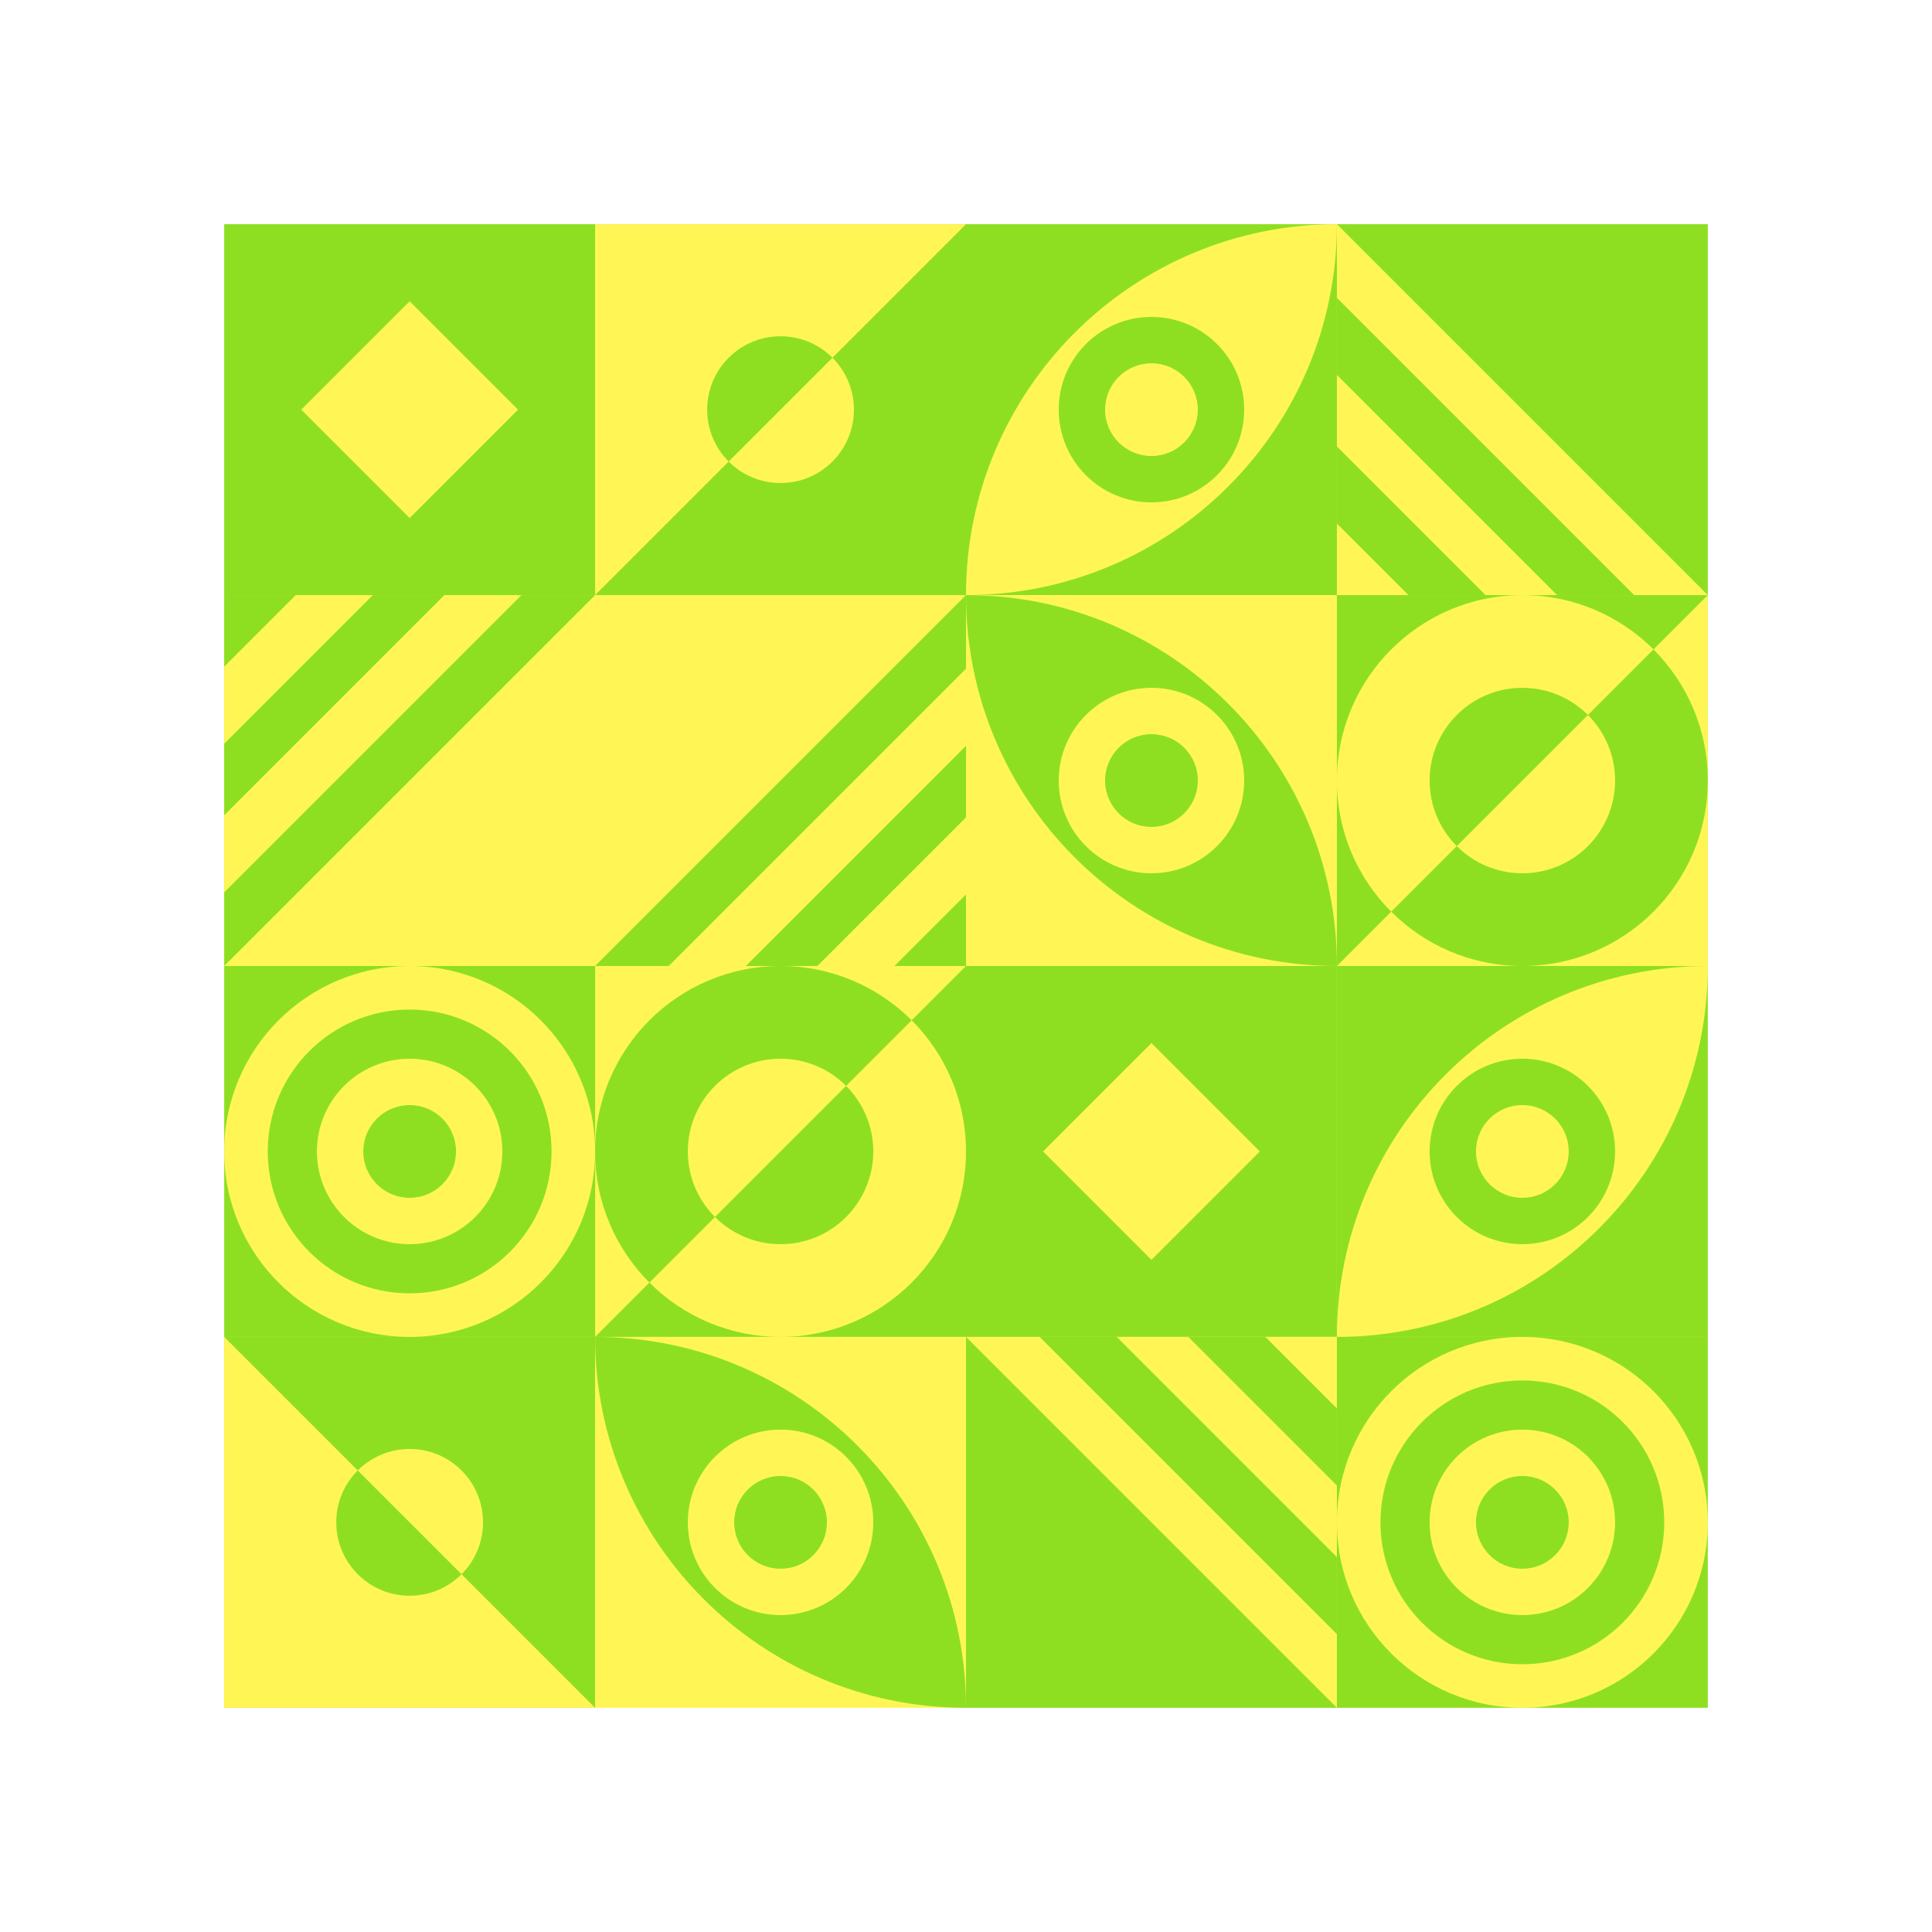
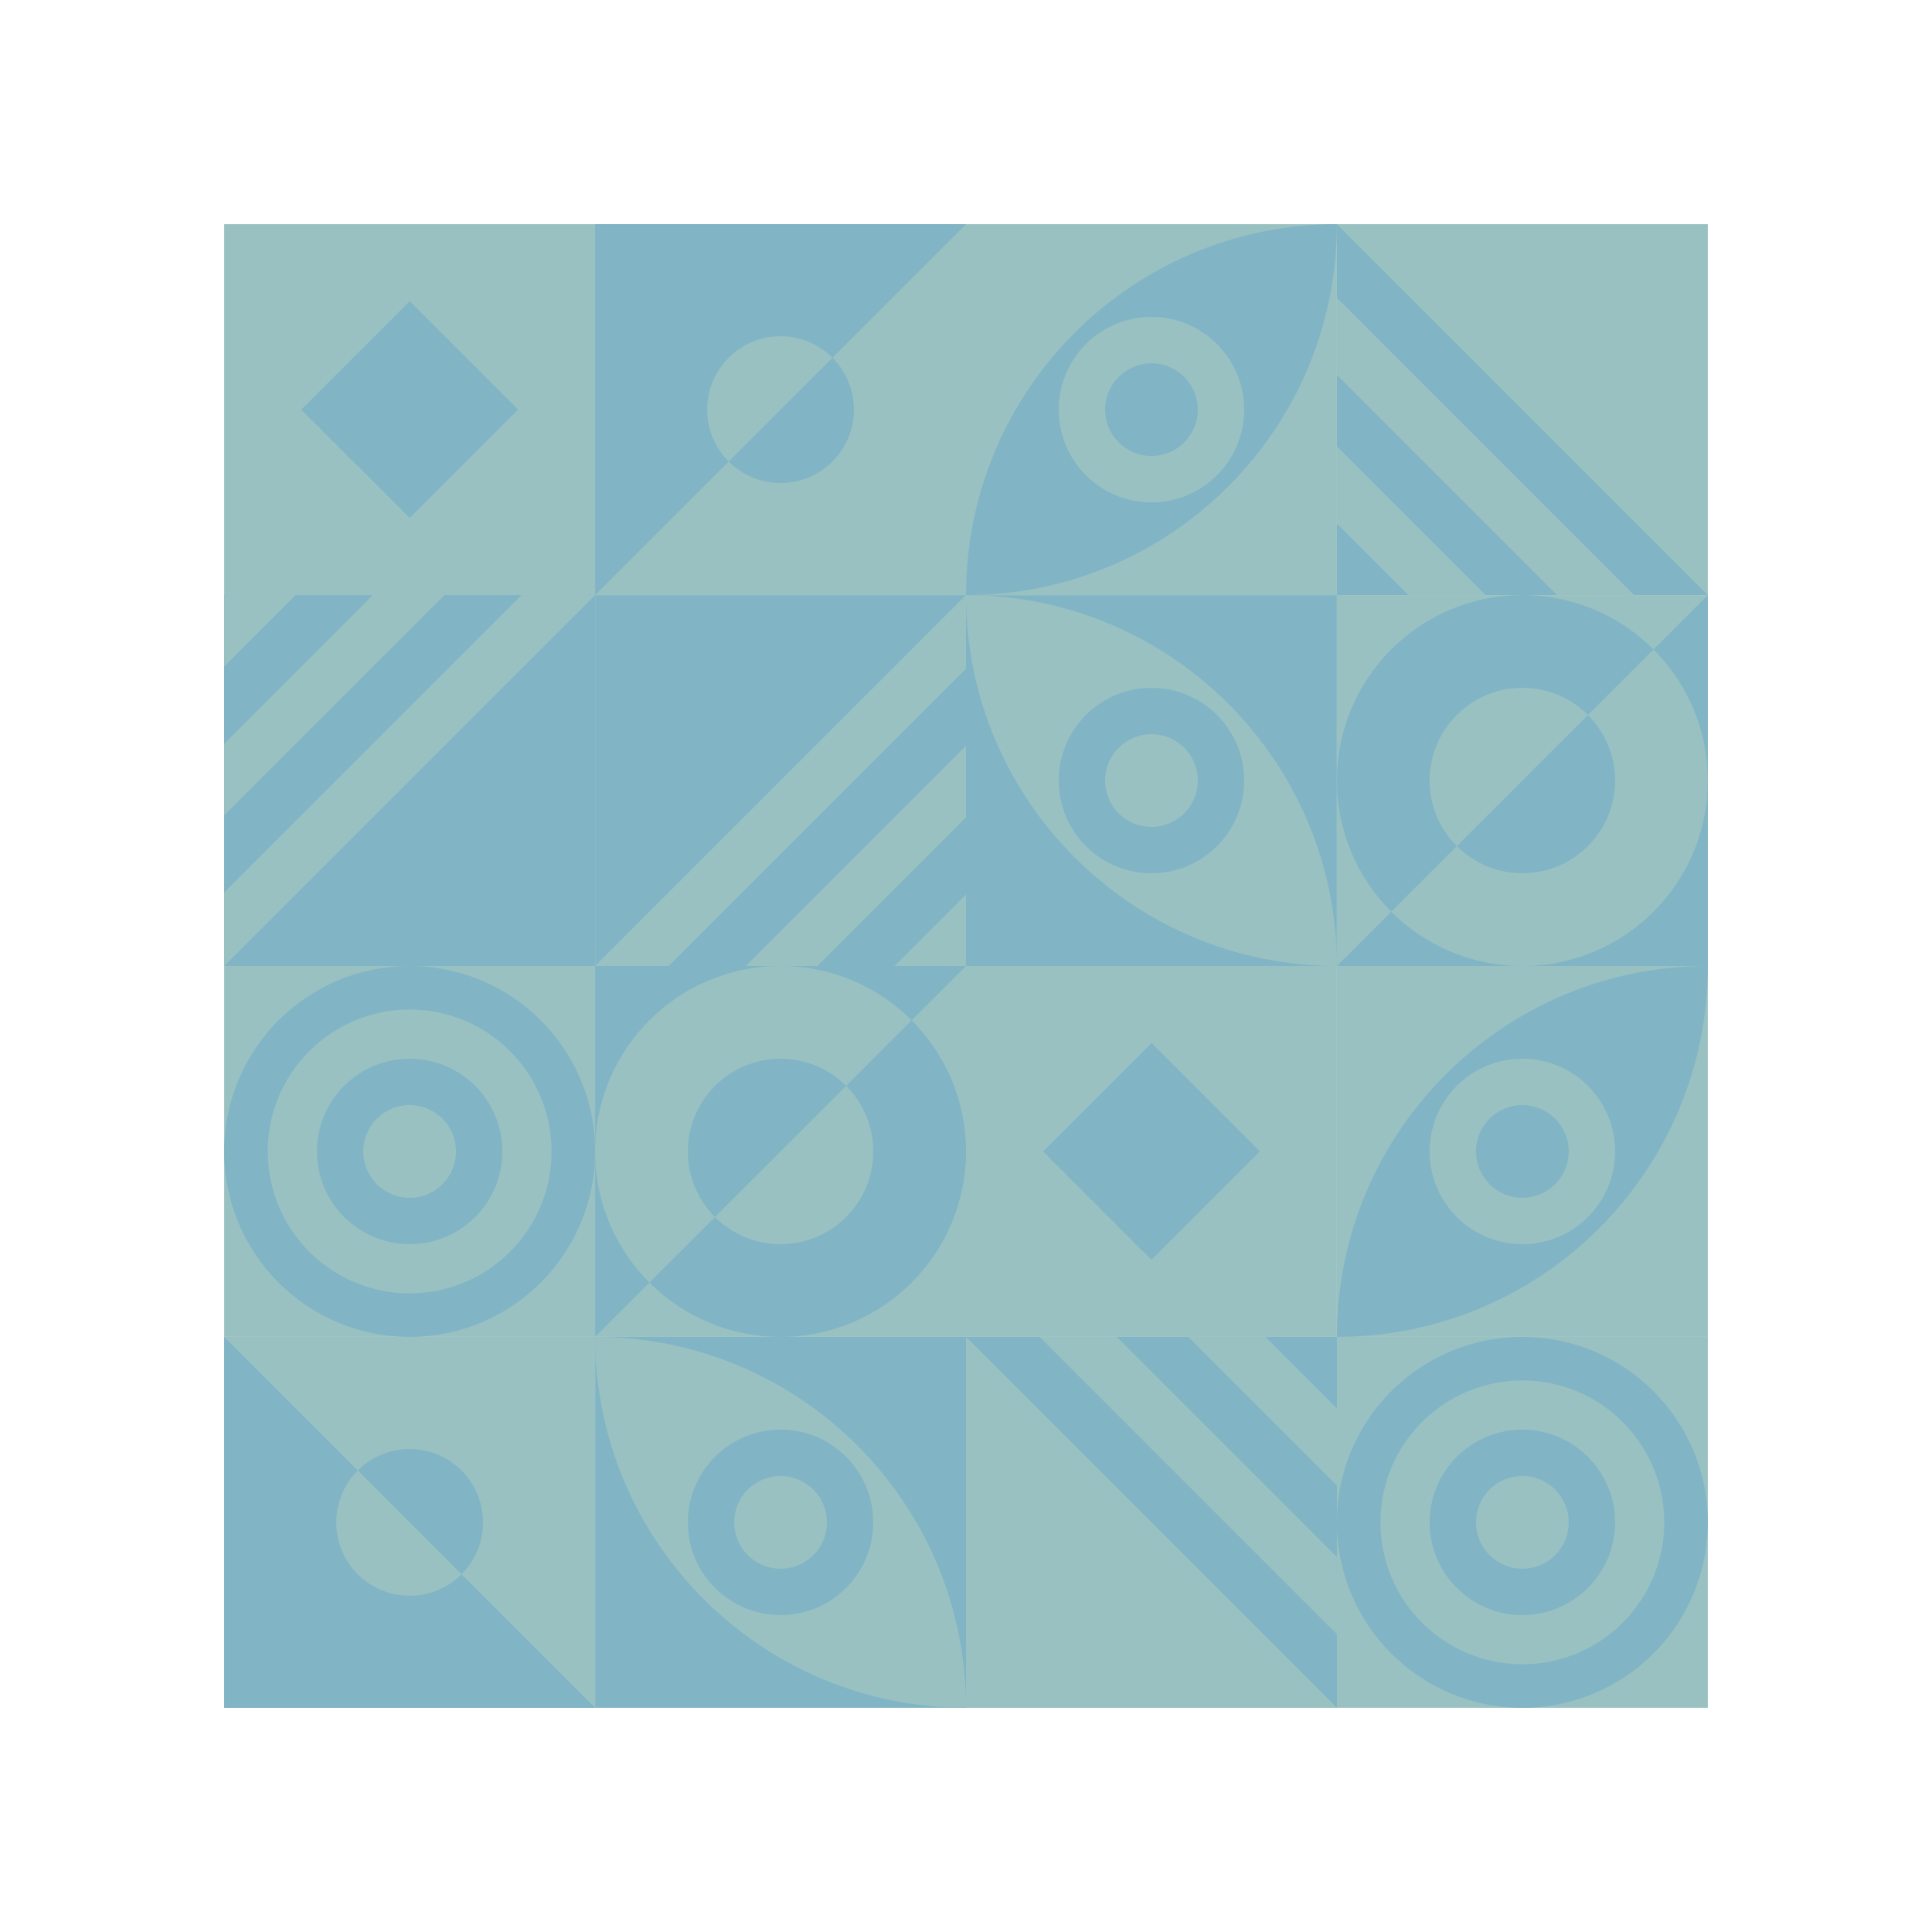
<svg xmlns="http://www.w3.org/2000/svg" xmlns:xlink="http://www.w3.org/1999/xlink" xml:space="preserve" stroke-miterlimit="10" style="fill-rule:nonzero;clip-rule:evenodd;stroke-linecap:round;stroke-linejoin:round" viewBox="0 0 1024 1024">
  <defs>
    <path id="a" d="M708.585 118.829h196.586v196.586H708.585z" />
    <path id="c" d="M512 315.415H315.415V512H512z" />
    <path id="e" d="M315.415 118.829H512v196.586H315.415z" />
    <path id="g" d="M413.707 20.537 512 118.829 315.415 315.415l-98.293-98.293z" />
    <path id="i" d="M315.415 512H512v196.585H315.415z" />
    <path id="k" d="M413.707 413.707 512 512 315.415 708.585l-98.293-98.292z" />
    <path id="n" d="M708.585 905.171H512V708.585h196.585z" />
    <path id="p" d="M118.829 512h196.586V315.415H118.829z" />
    <path id="r" d="M118.829 905.171h196.586V708.585H118.829z" />
    <path id="t" d="m217.122 1003.46 98.293-98.289-196.586-196.586-98.292 98.293z" />
    <path id="v" d="M905.171 512H708.585V315.415h196.586z" />
    <path id="x" d="M806.878 610.293 708.585 512l196.586-196.585 98.289 98.292z" />
  </defs>
-   <path fill="#8edf22" d="M118.829 118.829h196.586v196.586H118.829z" />
-   <path fill="#fff656" d="m217.122 159.673 57.449 57.449-57.449 57.449-57.449-57.449z" />
-   <use xlink:href="#a" fill="#8edf22" />
+   <path fill="#99C1C2" d="M118.829 118.829h196.586v196.586H118.829z" />
+   <path fill="#81B5C5" d="m217.122 159.673 57.449 57.449-57.449 57.449-57.449-57.449z" />
+   <use xlink:href="#a" fill="#99C1C2" />
  <clipPath id="b" clip-rule="nonzero">
    <use xlink:href="#a" />
  </clipPath>
  <g clip-path="url(#b)">
-     <path fill="#fff656" d="m708.585 118.829 196.586 196.586-98.293 98.292-196.585-196.585z" />
-     <path fill="#8edf22" d="M708.585 157.86 866.14 315.415l-78.777 78.777-157.555-157.555z" />
-     <path fill="#fff656" d="m708.104 198.232 117.664 117.664-58.832 58.832-117.664-117.664z" />
-     <path fill="#8edf22" d="m708.585 236.637 78.778 78.778-39.389 39.388-78.777-78.777z" />
-     <path fill="#fff656" d="m708.104 277.022 38.874 38.874-19.437 19.437-38.874-38.874z" />
+     <path fill="#81B5C5" d="m708.585 118.829 196.586 196.586-98.293 98.292-196.585-196.585z" />
+     <path fill="#99C1C2" d="M708.585 157.86 866.14 315.415l-78.777 78.777-157.555-157.555z" />
+     <path fill="#81B5C5" d="m708.104 198.232 117.664 117.664-58.832 58.832-117.664-117.664z" />
+     <path fill="#99C1C2" d="m708.585 236.637 78.778 78.778-39.389 39.388-78.777-78.777z" />
+     <path fill="#81B5C5" d="m708.104 277.022 38.874 38.874-19.437 19.437-38.874-38.874z" />
  </g>
-   <use xlink:href="#c" fill="#fff656" />
+   <use xlink:href="#c" fill="#81B5C5" />
  <clipPath id="d" clip-rule="nonzero">
    <use xlink:href="#c" />
  </clipPath>
  <g clip-path="url(#d)">
-     <path fill="#8edf22" d="M512 315.415 315.415 512l98.292 98.293 196.586-196.586z" />
-     <path fill="#fff656" d="M512 354.445 354.445 512l78.778 78.777 157.554-157.554z" />
-     <path fill="#8edf22" d="M512.481 394.817 394.817 512.481l58.832 58.832 117.664-117.664z" />
-     <path fill="#fff656" d="M512 433.223 433.223 512l39.388 39.389 78.778-78.778z" />
-     <path fill="#8edf22" d="m512.481 473.607-38.874 38.874 19.437 19.437 38.874-38.874z" />
+     <path fill="#99C1C2" d="M512 315.415 315.415 512l98.292 98.293 196.586-196.586z" />
+     <path fill="#81B5C5" d="M512 354.445 354.445 512l78.778 78.777 157.554-157.554z" />
+     <path fill="#99C1C2" d="M512.481 394.817 394.817 512.481l58.832 58.832 117.664-117.664z" />
+     <path fill="#81B5C5" d="M512 433.223 433.223 512l39.388 39.389 78.778-78.778z" />
+     <path fill="#99C1C2" d="m512.481 473.607-38.874 38.874 19.437 19.437 38.874-38.874z" />
  </g>
-   <use xlink:href="#e" fill="#8edf22" />
+   <use xlink:href="#e" fill="#99C1C2" />
  <clipPath id="f" clip-rule="nonzero">
    <use xlink:href="#e" />
  </clipPath>
  <g clip-path="url(#f)">
-     <path fill="#fff656" d="M374.813 217.122c0-21.481 17.414-38.894 38.894-38.894 21.481 0 38.895 17.413 38.895 38.894s-17.414 38.894-38.895 38.894c-21.48 0-38.894-17.413-38.894-38.894" />
-     <use xlink:href="#g" fill="#fff656" />
+     <path fill="#81B5C5" d="M374.813 217.122c0-21.481 17.414-38.894 38.894-38.894 21.481 0 38.895 17.413 38.895 38.894s-17.414 38.894-38.895 38.894c-21.48 0-38.894-17.413-38.894-38.894" />
+     <use xlink:href="#g" fill="#81B5C5" />
    <clipPath id="h" clip-rule="nonzero">
      <use xlink:href="#g" />
    </clipPath>
    <g clip-path="url(#h)">
-       <path fill="#8edf22" d="M374.813 217.122c0-21.481 17.414-38.894 38.894-38.894 21.481 0 38.895 17.413 38.895 38.894s-17.414 38.894-38.895 38.894c-21.48 0-38.894-17.413-38.894-38.894" />
+       <path fill="#99C1C2" d="M374.813 217.122c0-21.481 17.414-38.894 38.894-38.894 21.481 0 38.895 17.413 38.895 38.894s-17.414 38.894-38.895 38.894c-21.48 0-38.894-17.413-38.894-38.894" />
    </g>
  </g>
-   <use xlink:href="#i" fill="#8edf22" />
+   <use xlink:href="#i" fill="#99C1C2" />
  <clipPath id="j" clip-rule="nonzero">
    <use xlink:href="#i" />
  </clipPath>
  <g clip-path="url(#j)">
-     <path fill="#fff656" d="M315.415 610.293c0-54.286 44.007-98.293 98.292-98.293S512 556.007 512 610.293c0 54.285-44.007 98.292-98.293 98.292-54.285 0-98.292-44.007-98.292-98.292" />
-     <use xlink:href="#k" fill="#fff656" />
+     <path fill="#81B5C5" d="M315.415 610.293c0-54.286 44.007-98.293 98.292-98.293S512 556.007 512 610.293c0 54.285-44.007 98.292-98.293 98.292-54.285 0-98.292-44.007-98.292-98.292" />
+     <use xlink:href="#k" fill="#81B5C5" />
    <clipPath id="l" clip-rule="nonzero">
      <use xlink:href="#k" />
    </clipPath>
    <g clip-path="url(#l)">
-       <path fill="#8edf22" d="M315.415 610.293c0-54.286 44.007-98.293 98.292-98.293S512 556.007 512 610.293c0 54.285-44.007 98.292-98.293 98.292-54.285 0-98.292-44.007-98.292-98.292" />
+       <path fill="#99C1C2" d="M315.415 610.293c0-54.286 44.007-98.293 98.292-98.293S512 556.007 512 610.293c0 54.285-44.007 98.292-98.293 98.292-54.285 0-98.292-44.007-98.292-98.292" />
    </g>
-     <path fill="#8edf22" d="M364.561 610.293c0-27.143 22.004-49.147 49.146-49.147 27.143 0 49.147 22.004 49.147 49.147s-22.004 49.146-49.147 49.146-49.146-22.004-49.146-49.146" />
+     <path fill="#99C1C2" d="M364.561 610.293c0-27.143 22.004-49.147 49.146-49.147 27.143 0 49.147 22.004 49.147 49.147s-22.004 49.146-49.147 49.146-49.146-22.004-49.146-49.146" />
    <clipPath id="m" clip-rule="nonzero">
      <path d="M413.707 413.707 512 512 315.415 708.585l-98.293-98.292z" />
    </clipPath>
    <g clip-path="url(#m)">
-       <path fill="#fff656" d="M364.561 610.293c0-27.143 22.004-49.147 49.146-49.147 27.143 0 49.147 22.004 49.147 49.147s-22.004 49.146-49.147 49.146-49.146-22.004-49.146-49.146" />
+       <path fill="#81B5C5" d="M364.561 610.293c0-27.143 22.004-49.147 49.146-49.147 27.143 0 49.147 22.004 49.147 49.147s-22.004 49.146-49.147 49.146-49.146-22.004-49.146-49.146" />
    </g>
  </g>
-   <path fill="#8edf22" d="M512 118.829h196.585v196.586H512z" />
-   <path fill="#fff656" d="M708.585 118.829C600.014 118.829 512 206.843 512 315.415c108.571 0 196.585-88.015 196.585-196.586" />
-   <path fill="#8edf22" d="M561.146 217.122c0-27.143 22.004-49.146 49.147-49.146s49.146 22.003 49.146 49.146-22.004 49.146-49.146 49.146c-27.143 0-49.147-22.003-49.147-49.146" />
-   <path fill="#fff656" d="M585.72 217.122c0-13.571 11.001-24.573 24.573-24.573 13.571 0 24.573 11.002 24.573 24.573s-11.002 24.573-24.573 24.573-24.573-11.002-24.573-24.573m122.865 98.293H512V512h196.585z" />
-   <path fill="#8edf22" d="M512 315.415c108.571 0 196.585 88.014 196.585 196.585C600.014 512 512 423.986 512 315.415" />
-   <path fill="#fff656" d="M659.439 413.707c0-27.142-22.004-49.146-49.146-49.146-27.143 0-49.147 22.004-49.147 49.146 0 27.143 22.004 49.147 49.147 49.147s49.146-22.004 49.146-49.147" />
-   <path fill="#8edf22" d="M634.866 413.707c0-13.571-11.002-24.573-24.573-24.573s-24.573 11.002-24.573 24.573 11.001 24.573 24.573 24.573c13.571 0 24.573-11.001 24.573-24.573m270.305 294.878H708.585v196.586h196.586z" />
-   <path fill="#fff656" d="M905.171 806.878c0-54.285-44.007-98.293-98.293-98.293-54.285 0-98.293 44.008-98.293 98.293s44.008 98.293 98.293 98.293 98.293-44.007 98.293-98.293" />
-   <path fill="#8edf22" d="M882.085 806.878c0-41.536-33.671-75.207-75.207-75.207s-75.207 33.671-75.207 75.207 33.671 75.207 75.207 75.207 75.207-33.671 75.207-75.207" />
-   <path fill="#fff656" d="M856.024 806.878c0-27.143-22.003-49.146-49.146-49.146s-49.146 22.003-49.146 49.146 22.003 49.146 49.146 49.146 49.146-22.003 49.146-49.146" />
-   <path fill="#8edf22" d="M831.451 806.878c0-13.571-11.002-24.573-24.573-24.573s-24.573 11.002-24.573 24.573 11.002 24.573 24.573 24.573 24.573-11.002 24.573-24.573m-122.866-98.293H512V512h196.585z" />
-   <path fill="#fff656" d="m610.293 667.741-57.449-57.448 57.449-57.449 57.448 57.449z" />
-   <use xlink:href="#n" fill="#8edf22" />
+   <path fill="#99C1C2" d="M512 118.829h196.585v196.586H512z" />
+   <path fill="#81B5C5" d="M708.585 118.829C600.014 118.829 512 206.843 512 315.415c108.571 0 196.585-88.015 196.585-196.586" />
+   <path fill="#99C1C2" d="M561.146 217.122c0-27.143 22.004-49.146 49.147-49.146s49.146 22.003 49.146 49.146-22.004 49.146-49.146 49.146c-27.143 0-49.147-22.003-49.147-49.146" />
+   <path fill="#81B5C5" d="M585.72 217.122c0-13.571 11.001-24.573 24.573-24.573 13.571 0 24.573 11.002 24.573 24.573s-11.002 24.573-24.573 24.573-24.573-11.002-24.573-24.573m122.865 98.293H512V512h196.585z" />
+   <path fill="#99C1C2" d="M512 315.415c108.571 0 196.585 88.014 196.585 196.585C600.014 512 512 423.986 512 315.415" />
+   <path fill="#81B5C5" d="M659.439 413.707c0-27.142-22.004-49.146-49.146-49.146-27.143 0-49.147 22.004-49.147 49.146 0 27.143 22.004 49.147 49.147 49.147s49.146-22.004 49.146-49.147" />
+   <path fill="#99C1C2" d="M634.866 413.707c0-13.571-11.002-24.573-24.573-24.573s-24.573 11.002-24.573 24.573 11.001 24.573 24.573 24.573c13.571 0 24.573-11.001 24.573-24.573m270.305 294.878H708.585v196.586h196.586z" />
+   <path fill="#81B5C5" d="M905.171 806.878c0-54.285-44.007-98.293-98.293-98.293-54.285 0-98.293 44.008-98.293 98.293s44.008 98.293 98.293 98.293 98.293-44.007 98.293-98.293" />
+   <path fill="#99C1C2" d="M882.085 806.878c0-41.536-33.671-75.207-75.207-75.207s-75.207 33.671-75.207 75.207 33.671 75.207 75.207 75.207 75.207-33.671 75.207-75.207" />
+   <path fill="#81B5C5" d="M856.024 806.878c0-27.143-22.003-49.146-49.146-49.146s-49.146 22.003-49.146 49.146 22.003 49.146 49.146 49.146 49.146-22.003 49.146-49.146" />
+   <path fill="#99C1C2" d="M831.451 806.878c0-13.571-11.002-24.573-24.573-24.573s-24.573 11.002-24.573 24.573 11.002 24.573 24.573 24.573 24.573-11.002 24.573-24.573m-122.866-98.293H512V512h196.585z" />
+   <path fill="#81B5C5" d="m610.293 667.741-57.449-57.448 57.449-57.449 57.448 57.449z" />
+   <use xlink:href="#n" fill="#99C1C2" />
  <clipPath id="o" clip-rule="nonzero">
    <use xlink:href="#n" />
  </clipPath>
  <g clip-path="url(#o)">
-     <path fill="#fff656" d="M708.585 905.171 512 708.585l98.293-98.292 196.585 196.585z" />
-     <path fill="#8edf22" d="M708.585 866.14 551.031 708.585l78.777-78.777 157.555 157.555z" />
-     <path fill="#fff656" d="M709.066 825.768 591.402 708.104l58.832-58.832 117.664 117.664z" />
-     <path fill="#8edf22" d="m708.585 787.363-78.777-78.778 39.389-39.388 78.777 78.777z" />
-     <path fill="#fff656" d="m709.066 746.978-38.874-38.874 19.437-19.437 38.874 38.874z" />
+     <path fill="#81B5C5" d="M708.585 905.171 512 708.585l98.293-98.292 196.585 196.585z" />
+     <path fill="#99C1C2" d="M708.585 866.14 551.031 708.585l78.777-78.777 157.555 157.555z" />
+     <path fill="#81B5C5" d="M709.066 825.768 591.402 708.104l58.832-58.832 117.664 117.664z" />
+     <path fill="#99C1C2" d="m708.585 787.363-78.777-78.778 39.389-39.388 78.777 78.777z" />
+     <path fill="#81B5C5" d="m709.066 746.978-38.874-38.874 19.437-19.437 38.874 38.874z" />
  </g>
-   <use xlink:href="#p" fill="#fff656" />
+   <use xlink:href="#p" fill="#81B5C5" />
  <clipPath id="q" clip-rule="nonzero">
    <use xlink:href="#p" />
  </clipPath>
  <g clip-path="url(#q)">
-     <path fill="#8edf22" d="m118.829 512 196.586-196.585-98.293-98.293L20.536 413.707z" />
-     <path fill="#fff656" d="m118.829 472.969 157.555-157.554-78.777-78.778L40.052 394.192z" />
-     <path fill="#8edf22" d="m118.348 432.598 117.664-117.664-58.832-58.832L59.516 373.766z" />
-     <path fill="#fff656" d="m118.829 394.192 78.778-78.777-39.389-39.389-78.777 78.777z" />
-     <path fill="#8edf22" d="m118.348 353.808 38.874-38.874-19.437-19.437-38.874 38.874z" />
+     <path fill="#99C1C2" d="m118.829 512 196.586-196.585-98.293-98.293L20.536 413.707z" />
+     <path fill="#81B5C5" d="m118.829 472.969 157.555-157.554-78.777-78.778L40.052 394.192z" />
+     <path fill="#99C1C2" d="m118.348 432.598 117.664-117.664-58.832-58.832L59.516 373.766z" />
+     <path fill="#81B5C5" d="m118.829 394.192 78.778-78.777-39.389-39.389-78.777 78.777z" />
+     <path fill="#99C1C2" d="m118.348 353.808 38.874-38.874-19.437-19.437-38.874 38.874z" />
  </g>
-   <use xlink:href="#r" fill="#8edf22" />
+   <use xlink:href="#r" fill="#99C1C2" />
  <clipPath id="s" clip-rule="nonzero">
    <use xlink:href="#r" />
  </clipPath>
  <g clip-path="url(#s)">
-     <path fill="#fff656" d="M178.228 806.878c0 21.481 17.413 38.894 38.894 38.894s38.894-17.413 38.894-38.894-17.413-38.894-38.894-38.894-38.894 17.413-38.894 38.894" />
-     <use xlink:href="#t" fill="#fff656" />
+     <path fill="#81B5C5" d="M178.228 806.878c0 21.481 17.413 38.894 38.894 38.894s38.894-17.413 38.894-38.894-17.413-38.894-38.894-38.894-38.894 17.413-38.894 38.894" />
+     <use xlink:href="#t" fill="#81B5C5" />
    <clipPath id="u" clip-rule="nonzero">
      <use xlink:href="#t" />
    </clipPath>
    <g clip-path="url(#u)">
-       <path fill="#8edf22" d="M178.228 806.878c0 21.481 17.413 38.894 38.894 38.894s38.894-17.413 38.894-38.894-17.413-38.894-38.894-38.894-38.894 17.413-38.894 38.894" />
+       <path fill="#99C1C2" d="M178.228 806.878c0 21.481 17.413 38.894 38.894 38.894s38.894-17.413 38.894-38.894-17.413-38.894-38.894-38.894-38.894 17.413-38.894 38.894" />
    </g>
  </g>
-   <use xlink:href="#v" fill="#8edf22" />
+   <use xlink:href="#v" fill="#99C1C2" />
  <clipPath id="w" clip-rule="nonzero">
    <use xlink:href="#v" />
  </clipPath>
  <g clip-path="url(#w)">
-     <path fill="#fff656" d="M905.171 413.707c0 54.286-44.007 98.293-98.293 98.293-54.285 0-98.293-44.007-98.293-98.293 0-54.285 44.008-98.292 98.293-98.292s98.293 44.007 98.293 98.292" />
-     <use xlink:href="#x" fill="#fff656" />
+     <path fill="#81B5C5" d="M905.171 413.707c0 54.286-44.007 98.293-98.293 98.293-54.285 0-98.293-44.007-98.293-98.293 0-54.285 44.008-98.292 98.293-98.292s98.293 44.007 98.293 98.292" />
+     <use xlink:href="#x" fill="#81B5C5" />
    <clipPath id="y" clip-rule="nonzero">
      <use xlink:href="#x" />
    </clipPath>
    <g clip-path="url(#y)">
-       <path fill="#8edf22" d="M905.171 413.707c0 54.286-44.007 98.293-98.293 98.293-54.285 0-98.293-44.007-98.293-98.293 0-54.285 44.008-98.292 98.293-98.292s98.293 44.007 98.293 98.292" />
+       <path fill="#99C1C2" d="M905.171 413.707c0 54.286-44.007 98.293-98.293 98.293-54.285 0-98.293-44.007-98.293-98.293 0-54.285 44.008-98.292 98.293-98.292s98.293 44.007 98.293 98.292" />
    </g>
-     <path fill="#8edf22" d="M856.024 413.707c0 27.143-22.003 49.147-49.146 49.147s-49.146-22.004-49.146-49.147 22.003-49.146 49.146-49.146 49.146 22.004 49.146 49.146" />
+     <path fill="#99C1C2" d="M856.024 413.707c0 27.143-22.003 49.147-49.146 49.147s-49.146-22.004-49.146-49.147 22.003-49.146 49.146-49.146 49.146 22.004 49.146 49.146" />
    <clipPath id="z" clip-rule="nonzero">
      <path d="M806.878 610.293 708.585 512l196.586-196.585 98.289 98.292z" />
    </clipPath>
    <g clip-path="url(#z)">
-       <path fill="#fff656" d="M856.024 413.707c0 27.143-22.003 49.147-49.146 49.147s-49.146-22.004-49.146-49.147 22.003-49.146 49.146-49.146 49.146 22.004 49.146 49.146" />
+       <path fill="#81B5C5" d="M856.024 413.707c0 27.143-22.003 49.147-49.146 49.147s-49.146-22.004-49.146-49.147 22.003-49.146 49.146-49.146 49.146 22.004 49.146 49.146" />
    </g>
  </g>
-   <path fill="#8edf22" d="M905.171 708.585H708.585V512h196.586z" />
-   <path fill="#fff656" d="M708.585 708.585c108.572 0 196.586-88.014 196.586-196.585-108.571 0-196.586 88.014-196.586 196.585" />
-   <path fill="#8edf22" d="M856.024 610.293c0 27.142-22.003 49.146-49.146 49.146s-49.146-22.004-49.146-49.146c0-27.143 22.003-49.147 49.146-49.147s49.146 22.004 49.146 49.147" />
-   <path fill="#fff656" d="M831.451 610.293c0 13.571-11.002 24.573-24.573 24.573s-24.573-11.002-24.573-24.573 11.002-24.573 24.573-24.573 24.573 11.001 24.573 24.573M315.415 905.171H512V708.585H315.415z" />
-   <path fill="#8edf22" d="M512 905.171c-108.571 0-196.585-88.014-196.585-196.586C423.986 708.585 512 796.6 512 905.171" />
-   <path fill="#fff656" d="M364.561 806.878c0 27.143 22.004 49.146 49.146 49.146 27.143 0 49.147-22.003 49.147-49.146s-22.004-49.146-49.147-49.146-49.146 22.003-49.146 49.146" />
-   <path fill="#8edf22" d="M389.134 806.878c0 13.571 11.002 24.573 24.573 24.573s24.573-11.002 24.573-24.573-11.001-24.573-24.573-24.573c-13.571 0-24.573 11.002-24.573 24.573m-270.305-98.293h196.586V512H118.829z" />
-   <path fill="#fff656" d="M118.829 610.293c0 54.285 44.007 98.292 98.293 98.292 54.285 0 98.293-44.007 98.293-98.292S271.407 512 217.122 512s-98.293 44.007-98.293 98.293" />
-   <path fill="#8edf22" d="M141.915 610.293c0 41.536 33.671 75.207 75.207 75.207s75.207-33.671 75.207-75.207-33.671-75.208-75.207-75.208-75.207 33.672-75.207 75.208" />
-   <path fill="#fff656" d="M167.976 610.293c0 27.142 22.003 49.146 49.146 49.146s49.146-22.004 49.146-49.146c0-27.143-22.003-49.147-49.146-49.147s-49.146 22.004-49.146 49.147" />
-   <path fill="#8edf22" d="M192.549 610.293c0 13.571 11.002 24.573 24.573 24.573s24.573-11.002 24.573-24.573-11.002-24.573-24.573-24.573-24.573 11.001-24.573 24.573" />
+   <path fill="#99C1C2" d="M905.171 708.585H708.585V512h196.586z" />
+   <path fill="#81B5C5" d="M708.585 708.585c108.572 0 196.586-88.014 196.586-196.585-108.571 0-196.586 88.014-196.586 196.585" />
+   <path fill="#99C1C2" d="M856.024 610.293c0 27.142-22.003 49.146-49.146 49.146s-49.146-22.004-49.146-49.146c0-27.143 22.003-49.147 49.146-49.147s49.146 22.004 49.146 49.147" />
+   <path fill="#81B5C5" d="M831.451 610.293c0 13.571-11.002 24.573-24.573 24.573s-24.573-11.002-24.573-24.573 11.002-24.573 24.573-24.573 24.573 11.001 24.573 24.573M315.415 905.171H512V708.585H315.415z" />
+   <path fill="#99C1C2" d="M512 905.171c-108.571 0-196.585-88.014-196.585-196.586C423.986 708.585 512 796.6 512 905.171" />
+   <path fill="#81B5C5" d="M364.561 806.878c0 27.143 22.004 49.146 49.146 49.146 27.143 0 49.147-22.003 49.147-49.146s-22.004-49.146-49.147-49.146-49.146 22.003-49.146 49.146" />
+   <path fill="#99C1C2" d="M389.134 806.878c0 13.571 11.002 24.573 24.573 24.573s24.573-11.002 24.573-24.573-11.001-24.573-24.573-24.573c-13.571 0-24.573 11.002-24.573 24.573m-270.305-98.293h196.586V512H118.829z" />
+   <path fill="#81B5C5" d="M118.829 610.293c0 54.285 44.007 98.292 98.293 98.292 54.285 0 98.293-44.007 98.293-98.292S271.407 512 217.122 512s-98.293 44.007-98.293 98.293" />
+   <path fill="#99C1C2" d="M141.915 610.293c0 41.536 33.671 75.207 75.207 75.207s75.207-33.671 75.207-75.207-33.671-75.208-75.207-75.208-75.207 33.672-75.207 75.208" />
+   <path fill="#81B5C5" d="M167.976 610.293c0 27.142 22.003 49.146 49.146 49.146s49.146-22.004 49.146-49.146c0-27.143-22.003-49.147-49.146-49.147s-49.146 22.004-49.146 49.147" />
+   <path fill="#99C1C2" d="M192.549 610.293c0 13.571 11.002 24.573 24.573 24.573s24.573-11.002 24.573-24.573-11.002-24.573-24.573-24.573-24.573 11.001-24.573 24.573" />
</svg>
